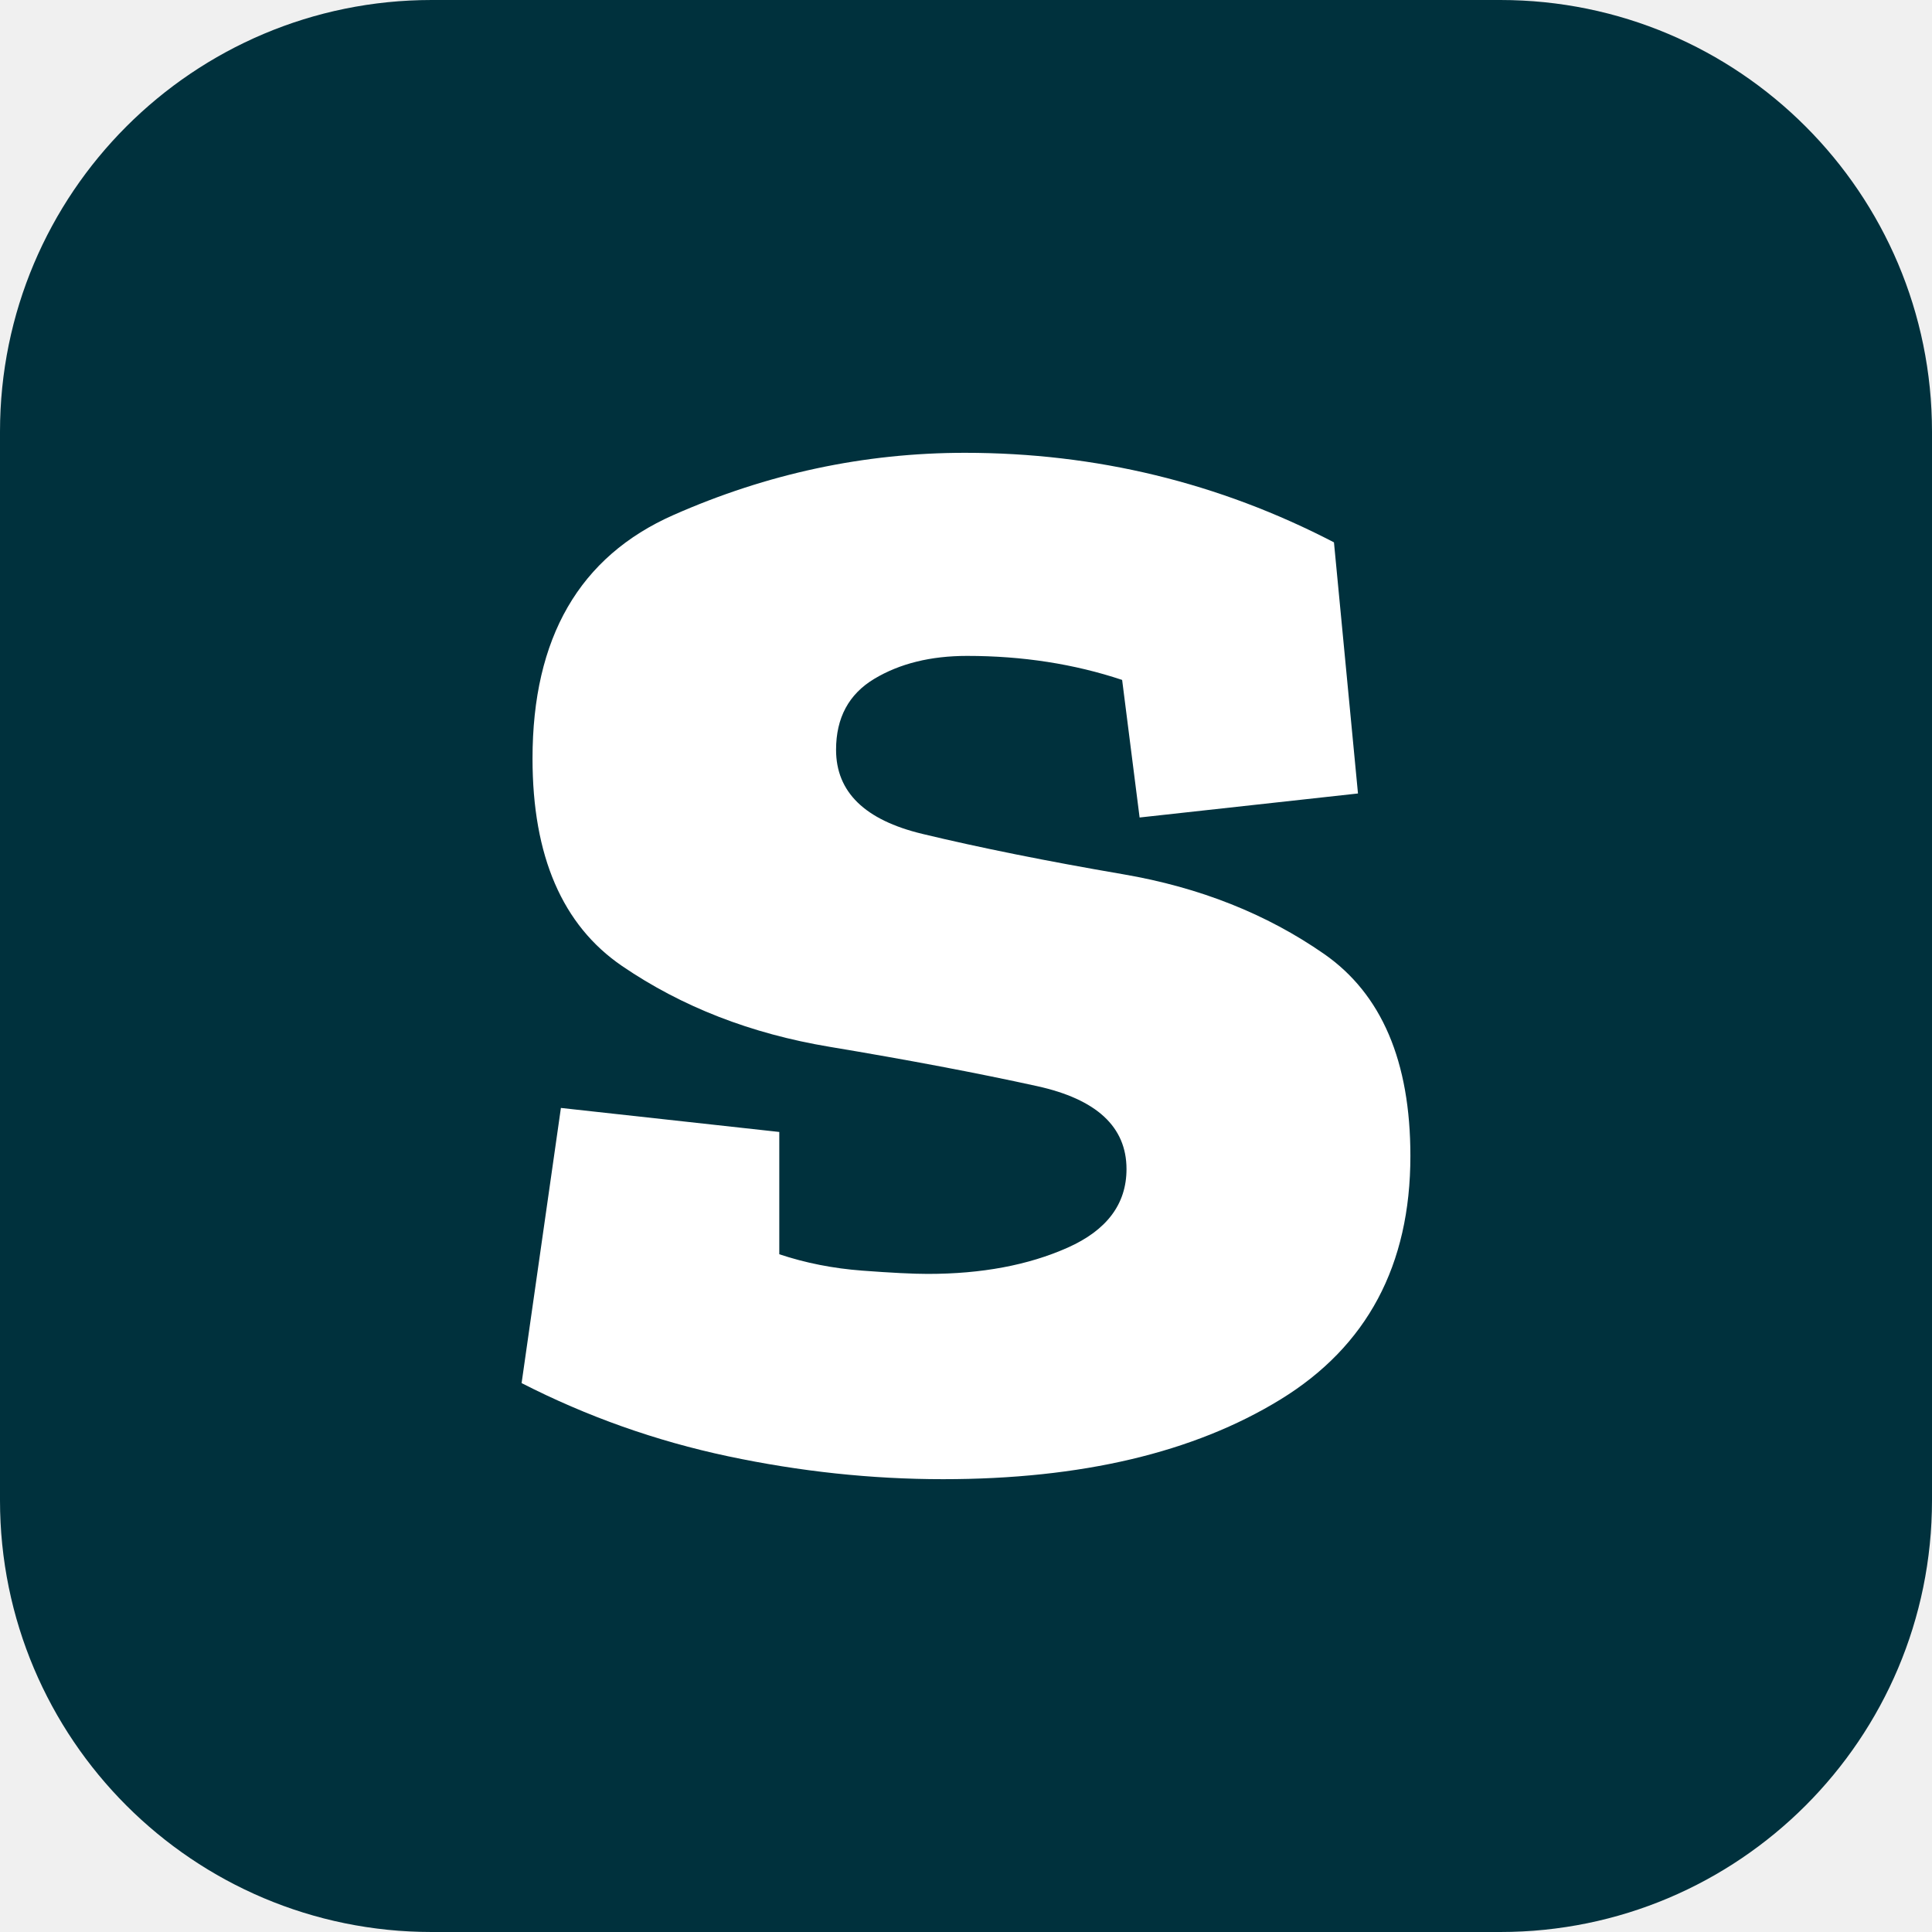
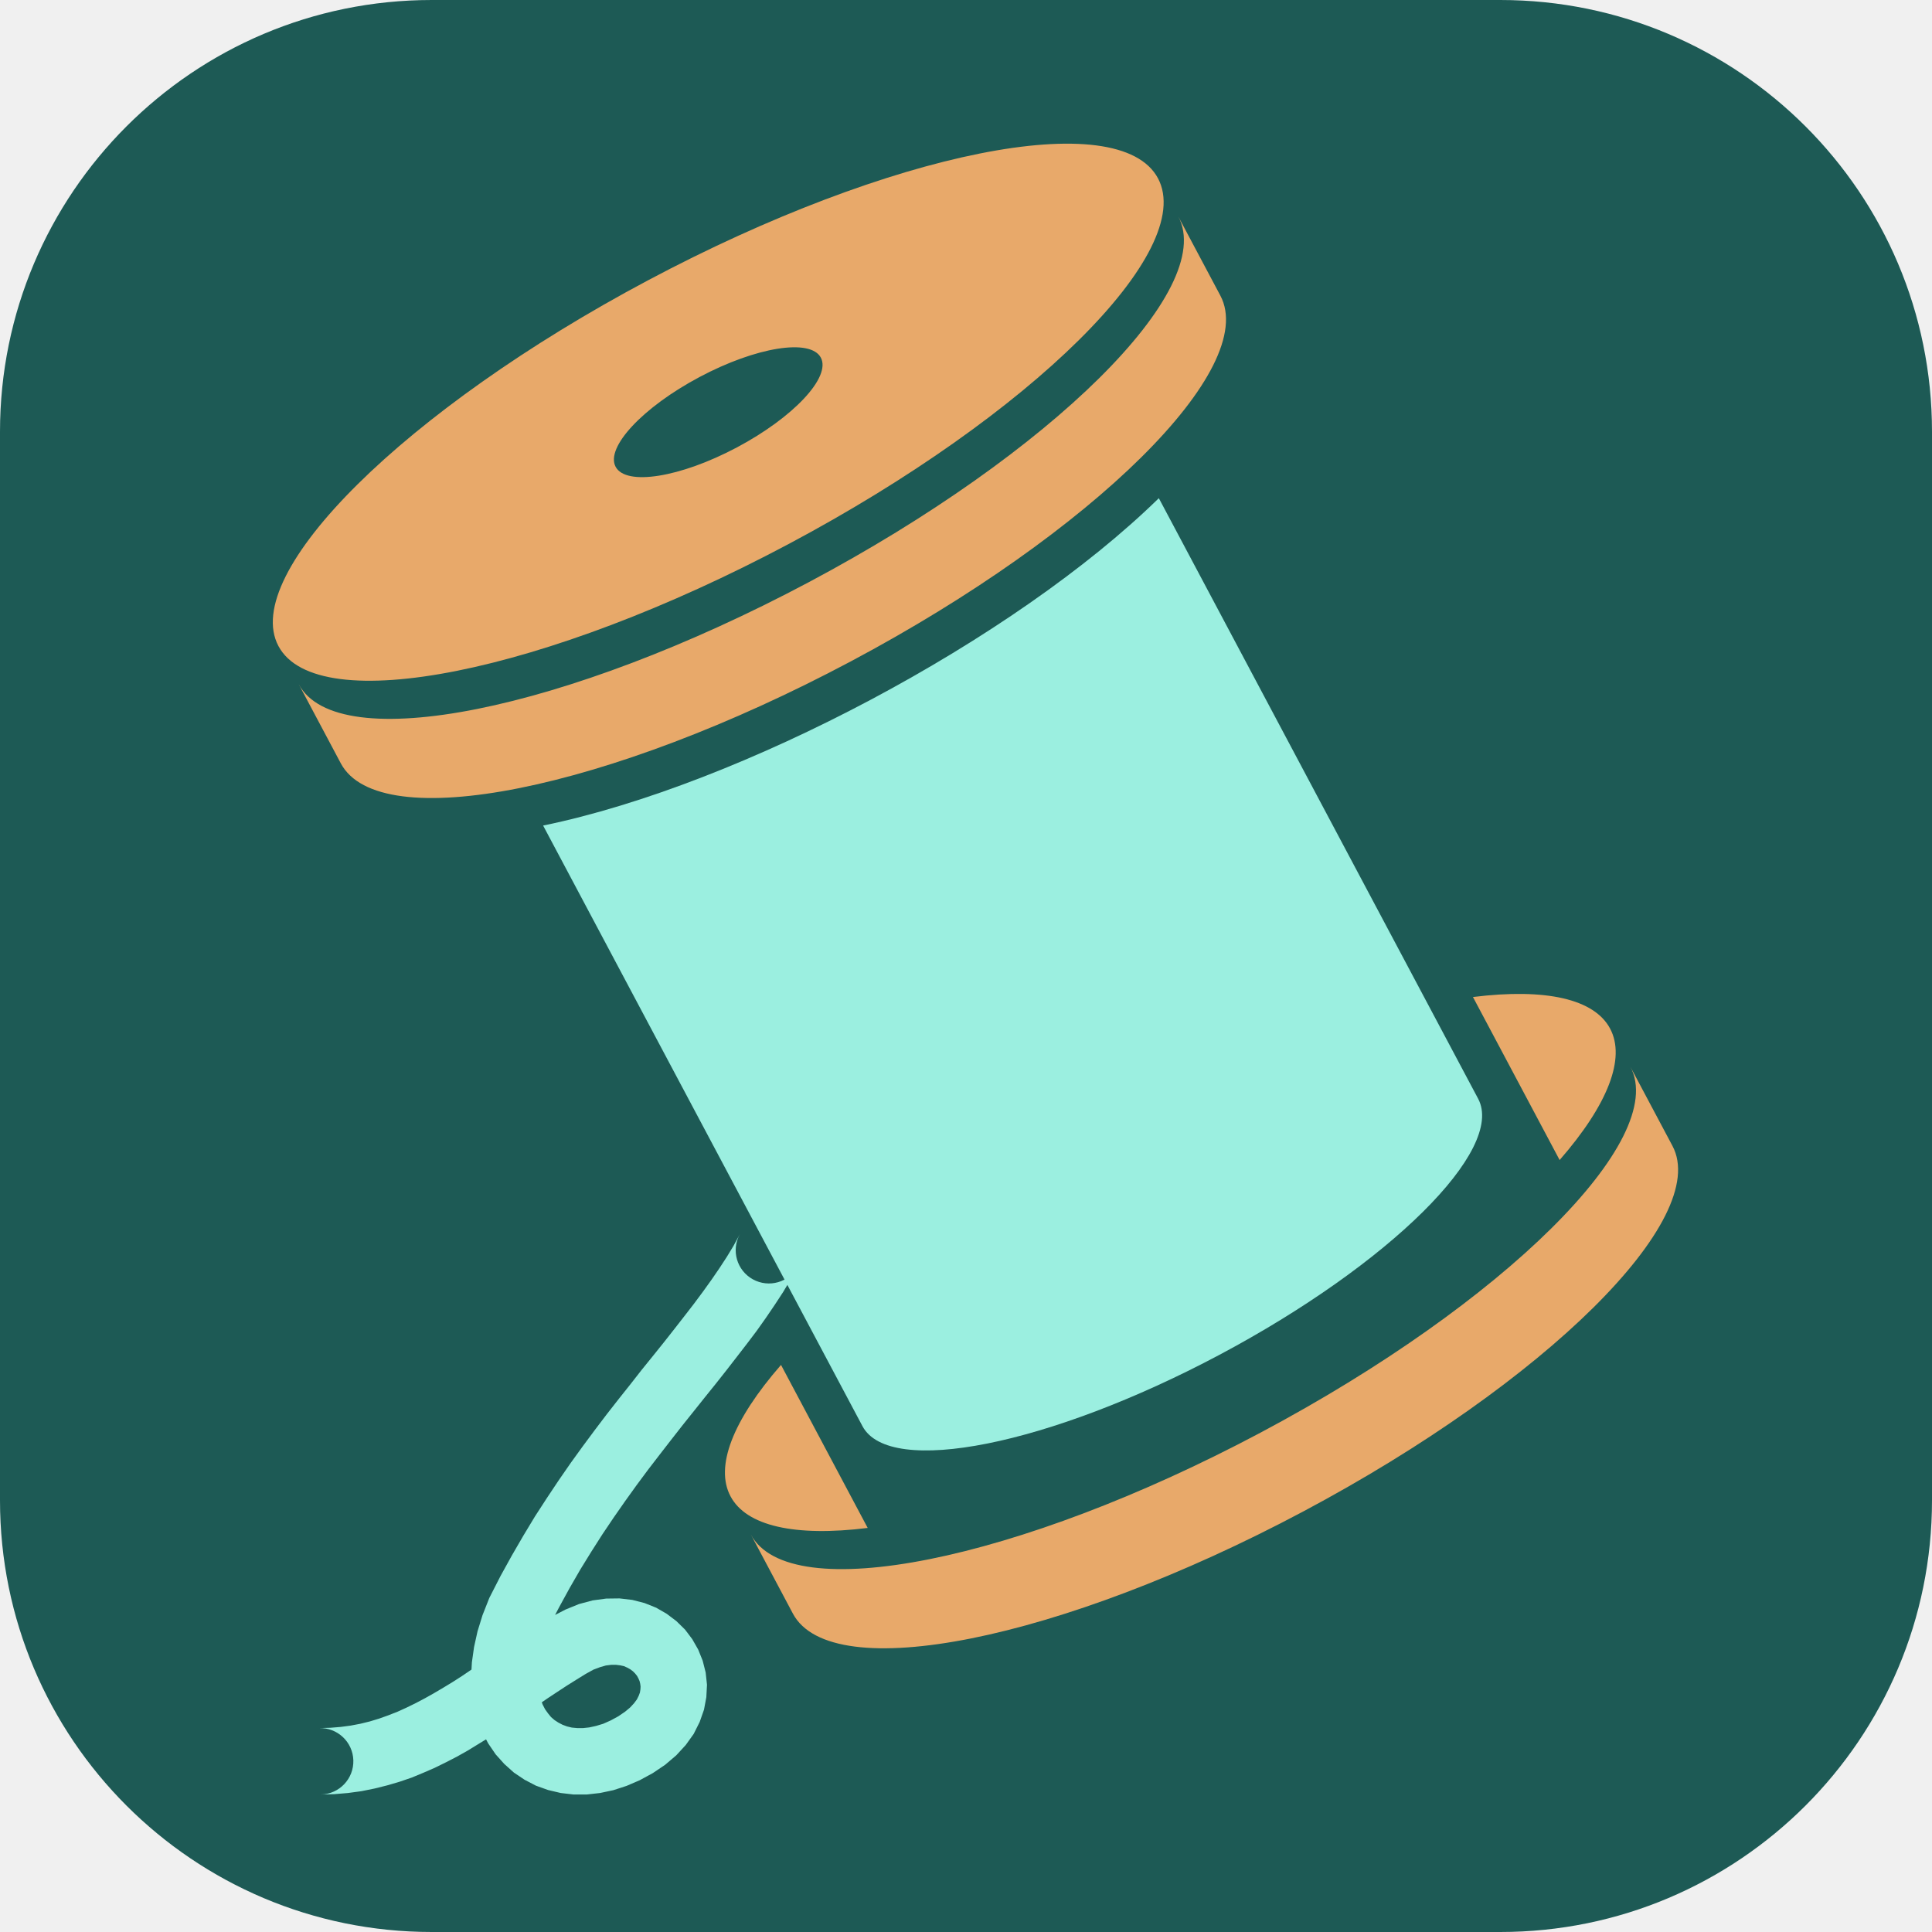
<svg xmlns="http://www.w3.org/2000/svg" width="64" height="64" viewBox="0 0 64 64" fill="none" role="img" aria-label="styal">
-   <rect width="64" height="64" rx="14.3" fill="#00313D" />
-   <g transform="translate(15.2532 15.7234) scale(0.07234)">
-     <g transform="translate(0 450.0) scale(1 -1)">
-       <path d="M435.0 138.0Q435.0 63.0 375.5 26.5Q316.0 -10.0 221.0 -10.0Q172.0 -10.0 122.5 0.5Q73.0 11.0 28.0 34.0L46.0 160.0L146.0 149.0V93.0Q164.0 87.0 184.0 85.5Q204.0 84.0 214.0 84.0Q251.0 84.0 278.0 96.0Q305.0 108.0 305.0 132.0Q305.0 161.0 264.0 170.0Q223.0 179.0 169.0 188.0Q115.0 197.0 74.0 225.0Q33.0 253.0 33.0 320.0Q33.0 403.0 97.5 431.5Q162.0 460.0 231.0 460.0Q321.0 460.0 400.0 419.0L411.0 304.0L311.0 293.0L303.0 356.0Q270.0 367.0 232.0 367.0Q207.0 367.0 189.5 356.5Q172.0 346.0 172.0 324.0Q172.0 295.0 211.5 285.5Q251.0 276.0 303.5 267.0Q356.0 258.0 395.5 230.5Q435.0 203.0 435.0 138.0Z" fill="white" />
+   <rect width="64" height="64" rx="14.3" fill="#1D5A55" />
+   <g transform="translate(-3.2 -3.2) scale(0.55)">
+     <g transform="translate(4.1 2.9)">
+       <g transform="translate(60 56) rotate(-28)">
+         <path fill-rule="evenodd" d="M-30 -32A30 9 0 1 0 30 -32A30 9 0 1 0 -30 -32ZM-7 -32A7 2.4 0 1 0 7 -32A7 2.4 0 1 0 -7 -32ZM-30 -29.4A30 9 0 0 0 30 -29.4V-24A30 9 0 0 1 -30 -24Z" fill="#E8A96A" />
+         <path d="M-21 -14.97A30 9 0 0 0 21 -14.97V26A21 6.3 0 0 1 -21 26Z" fill="#9BEFE0" />
+         <path d="M-30 28.6A30 9 0 0 0 30 28.6V34A30 9 0 0 1 -30 34ZM-30 26A30 9 0 0 1 -23.6 20.44V31.56A30 9 0 0 1 -30 26ZM23.6 20.44A30 9 0 0 1 30 26A30 9 0 0 1 23.6 31.56Z" fill="#E8A96A" />
+       </g>
+       <path d="M46.28 77.25L45.9 77.95L45.5 78.61L45.05 79.3L44.57 80L44.06 80.71L43.51 81.45L42.93 82.2L42.33 82.97L41.7 83.77L41.05 84.58L40.37 85.42L39.69 86.29L38.99 87.17L38.27 88.09L37.55 89.04L36.83 90.01L36.1 91.02L35.38 92.06L34.66 93.14L33.94 94.25L33.24 95.41L32.55 96.6L31.87 97.83L31.19 99.16L30.78 100.2L30.48 101.17L30.27 102.12L30.14 103.04L30.09 103.94L30.13 104.81L30.26 105.65L30.46 106.45L30.75 107.21L31.12 107.92L31.57 108.58L32.09 109.16L32.67 109.68L33.31 110.11L34 110.47L34.73 110.73L35.49 110.91L36.26 111L37.06 111L37.86 110.91L38.66 110.74L39.46 110.48L40.25 110.14L41.04 109.71L41.78 109.21L42.45 108.64L43.02 108.02L43.5 107.35L43.86 106.63L44.12 105.89L44.26 105.14L44.3 104.39L44.22 103.65L44.04 102.94L43.77 102.27L43.41 101.64L42.98 101.07L42.46 100.56L41.88 100.12L41.24 99.75L40.54 99.47L39.8 99.28L39.03 99.19L38.23 99.2L37.41 99.31L36.59 99.53L35.78 99.86L35.01 100.26L34.32 100.68L33.69 101.09L33.06 101.49L32.45 101.9L31.86 102.3L31.27 102.7L30.69 103.1L30.11 103.48L29.55 103.86L28.99 104.22L28.43 104.56L27.87 104.89L27.32 105.2L26.77 105.49L26.22 105.76L25.67 106.01L25.11 106.23L24.55 106.43L23.99 106.6L23.42 106.74L22.84 106.85L22.24 106.93L21.63 106.98L20.94 107A2 2 0 0 1 21.06 111L21.85 110.98L22.68 110.91L23.49 110.8L24.28 110.64L25.04 110.45L25.79 110.23L26.52 109.98L27.22 109.69L27.91 109.39L28.58 109.06L29.24 108.72L29.88 108.36L30.5 107.98L31.12 107.6L31.73 107.21L32.33 106.81L32.92 106.41L33.51 106.01L34.1 105.62L34.68 105.22L35.27 104.83L35.85 104.45L36.44 104.08L36.99 103.74L37.46 103.48L37.86 103.33L38.21 103.23L38.53 103.19L38.82 103.19L39.07 103.22L39.3 103.27L39.5 103.36L39.68 103.46L39.84 103.58L39.97 103.71L40.09 103.86L40.17 104.01L40.24 104.17L40.28 104.34L40.3 104.5L40.29 104.67L40.26 104.86L40.19 105.05L40.08 105.27L39.91 105.5L39.68 105.75L39.37 106.01L38.96 106.29L38.5 106.54L38.05 106.74L37.62 106.87L37.21 106.96L36.84 107L36.49 107L36.16 106.97L35.87 106.9L35.6 106.8L35.35 106.67L35.12 106.52L34.91 106.34L34.73 106.12L34.55 105.87L34.4 105.58L34.28 105.25L34.18 104.87L34.12 104.44L34.09 103.95L34.12 103.42L34.2 102.84L34.34 102.2L34.55 101.52L34.81 100.84L35.4 99.71L36.03 98.56L36.67 97.45L37.33 96.38L38 95.33L38.68 94.32L39.37 93.33L40.06 92.37L40.75 91.44L41.45 90.53L42.14 89.64L42.82 88.77L43.5 87.92L44.17 87.08L44.83 86.26L45.47 85.45L46.09 84.65L46.7 83.86L47.29 83.08L47.85 82.29L48.38 81.51L48.89 80.73L49.36 79.94L49.78 79.19L49.78 79.19A2 2 0 0 1 46.28 77.25Z" fill="#9BEFE0" />
    </g>
  </g>
</svg>
